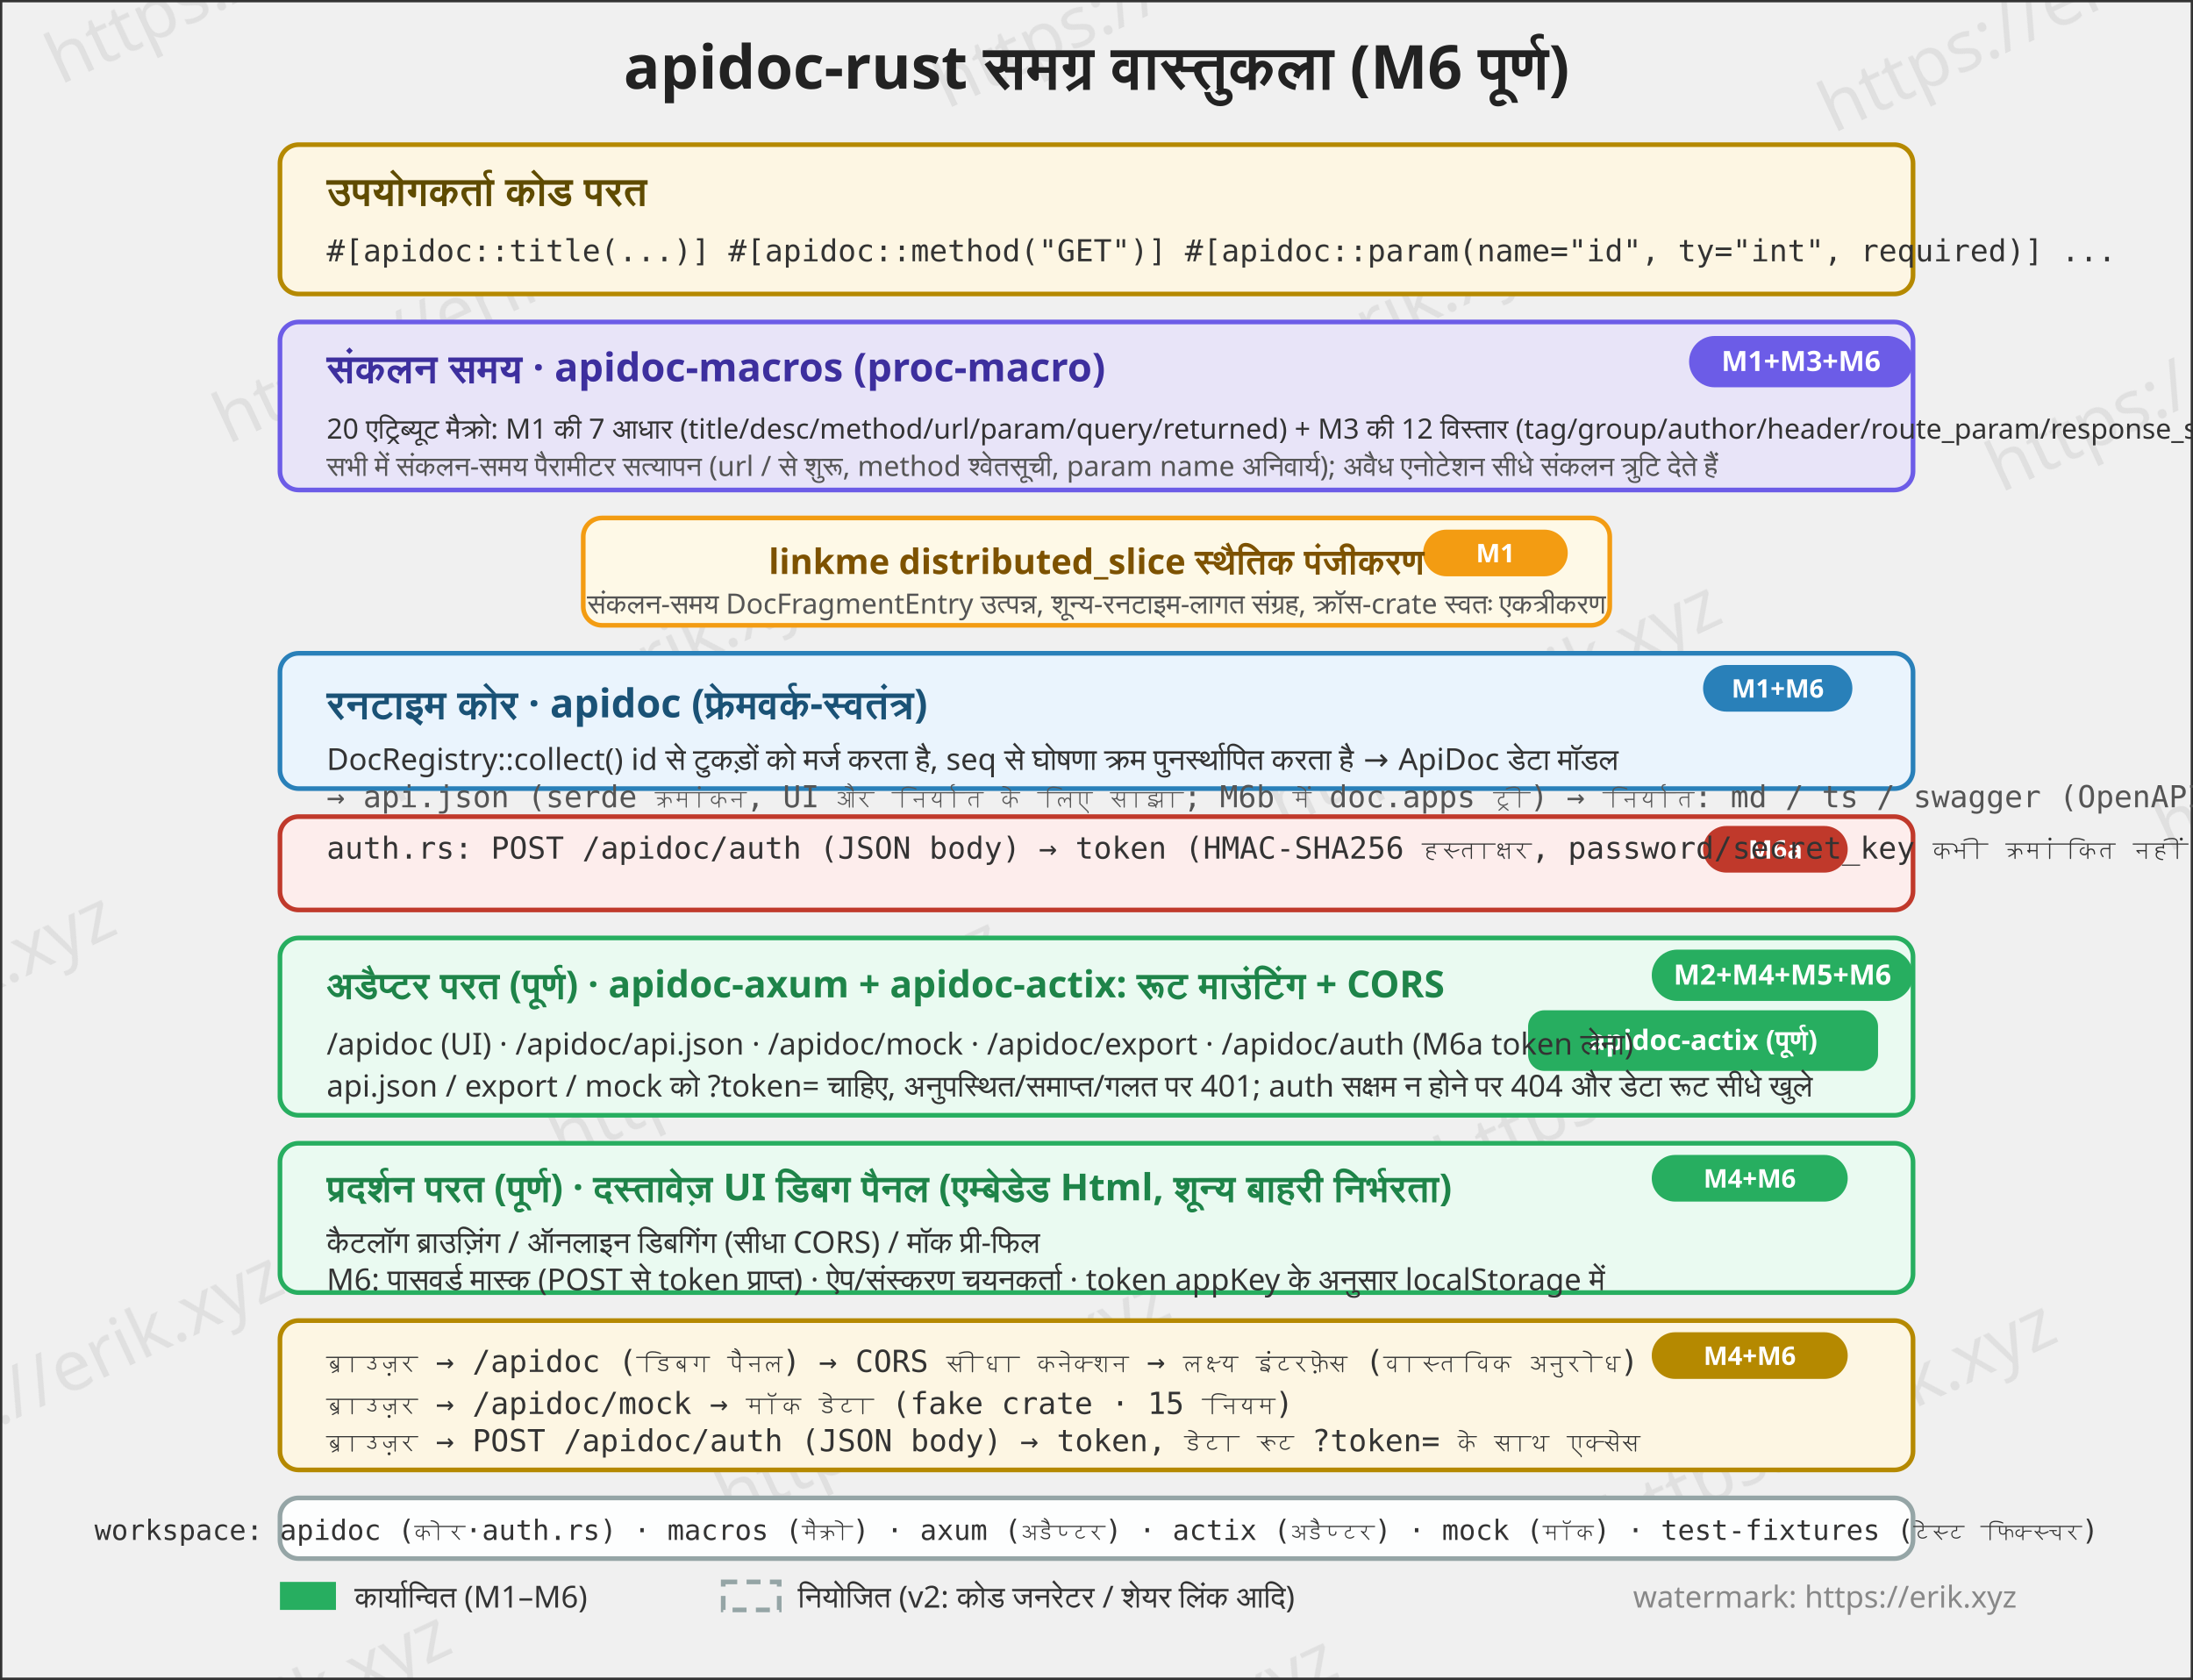
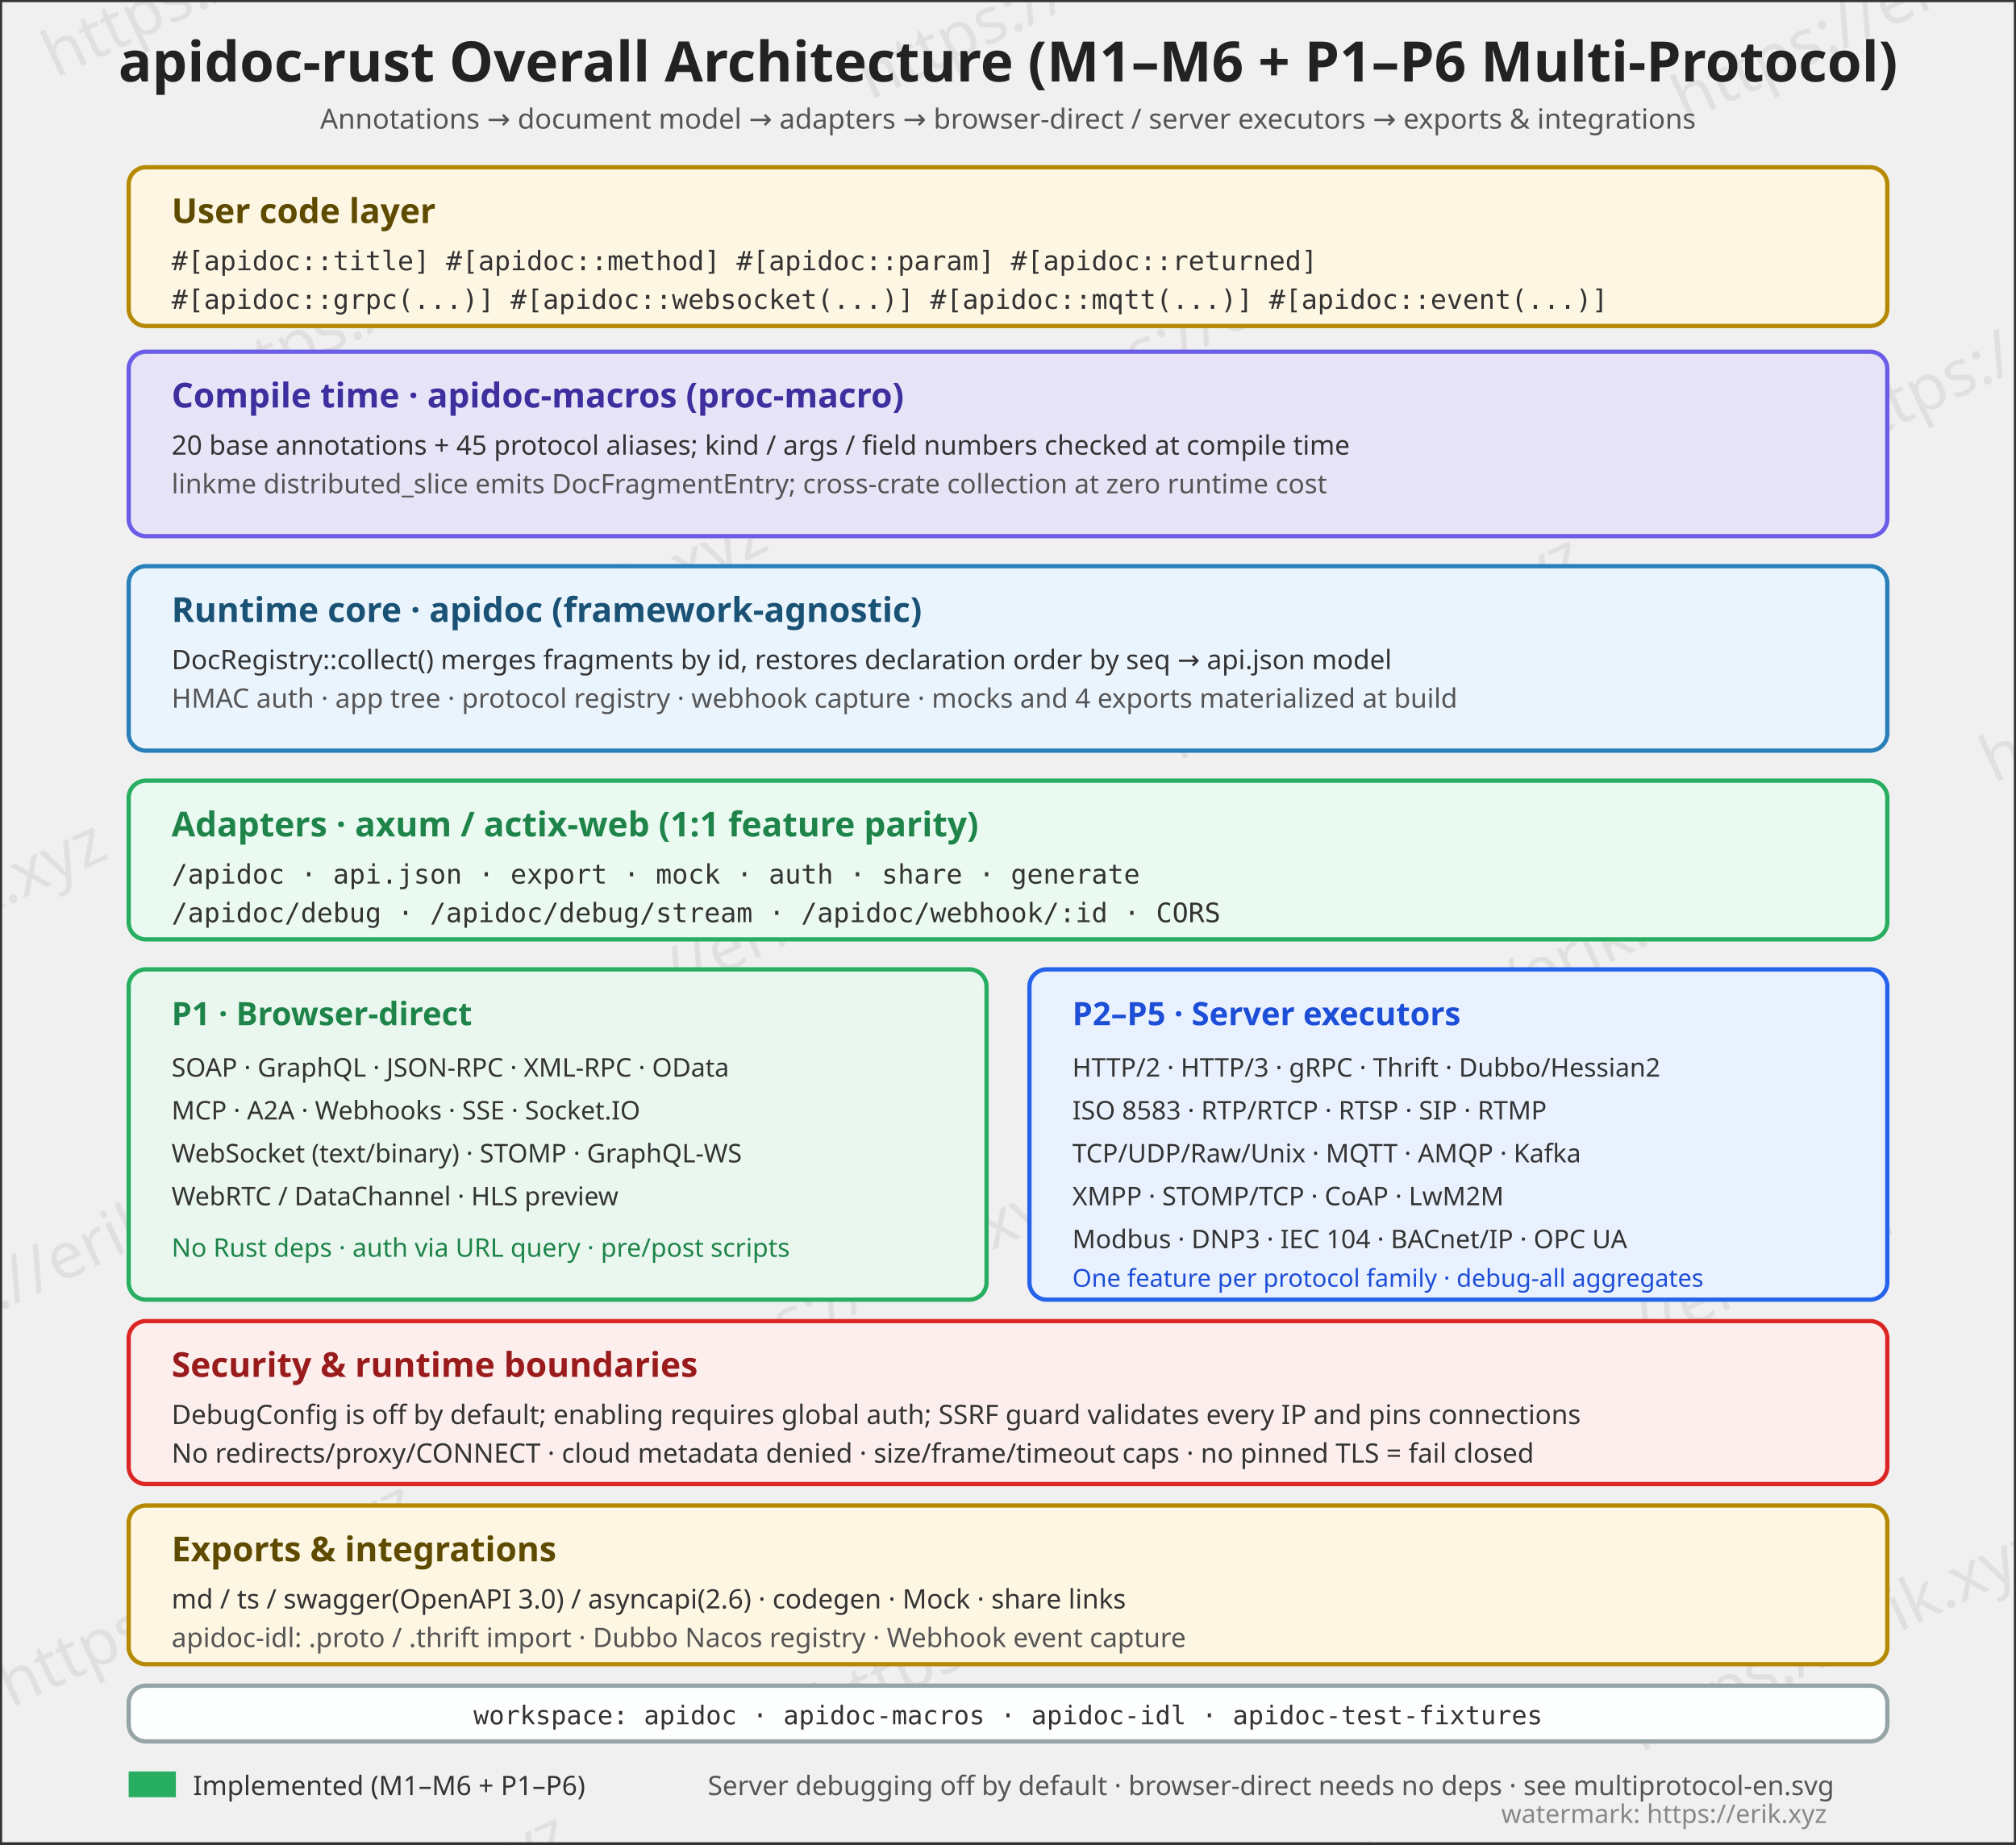
- <svg xmlns="http://www.w3.org/2000/svg" viewBox="0 0 940 720" font-family="sans-serif">
+ <svg xmlns="http://www.w3.org/2000/svg" viewBox="0 0 940 860" font-family="sans-serif">
  <defs>
    <pattern id="wm" width="340" height="170" patternUnits="userSpaceOnUse" patternTransform="rotate(-25)">
      <text x="8" y="44" font-size="30" fill="#888888" opacity="0.15">https://erik.xyz</text>
    </pattern>
  </defs>
-   <rect width="940" height="720" fill="url(#wm)" />
-   <rect x="0" y="0" width="940" height="720" fill="none" stroke="#333" stroke-width="2" />
-   <text x="470" y="38" text-anchor="middle" font-size="26" font-weight="bold" fill="#222">apidoc-rust समग्र वास्तुकला (M6 पूर्ण)</text>
-   <rect x="120" y="62" width="700" height="64" rx="8" fill="#fdf6e3" stroke="#b58900" stroke-width="2" />
-   <text x="140" y="88" font-size="17" font-weight="bold" fill="#5f4b00">उपयोगकर्ता कोड परत</text>
-   <text x="140" y="112" font-size="13" fill="#333" font-family="monospace">#[apidoc::title(...)]  #[apidoc::method("GET")]  #[apidoc::param(name="id", ty="int", required)] ...</text>
-   <rect x="120" y="138" width="700" height="72" rx="8" fill="#e8e4f8" stroke="#6c5ce7" stroke-width="2" />
-   <rect x="724" y="144" width="96" height="22" rx="11" fill="#6c5ce7" />
-   <text x="772" y="159" text-anchor="middle" font-size="12" fill="#fff" font-weight="bold">M1+M3+M6</text>
-   <text x="140" y="164" font-size="17" font-weight="bold" fill="#3d2f9e">संकलन समय · apidoc-macros (proc-macro)</text>
-   <text x="140" y="188" font-size="12" fill="#333">20 एट्रिब्यूट मैक्रो: M1 की 7 आधार (title/desc/method/url/param/query/returned) + M3 की 12 विस्तार (tag/group/author/header/route_param/response_status/success/error/not_debug/md/sort/ref) + M6 app माउंटिंग</text>
-   <text x="140" y="204" font-size="12" fill="#555">सभी में संकलन-समय पैरामीटर सत्यापन (url / से शुरू, method श्वेतसूची, param name अनिवार्य); अवैध एनोटेशन सीधे संकलन त्रुटि देते हैं</text>
-   <rect x="250" y="222" width="440" height="46" rx="8" fill="#fef9e7" stroke="#f39c12" stroke-width="2" />
-   <rect x="610" y="227" width="62" height="20" rx="10" fill="#f39c12" />
-   <text x="641" y="241" text-anchor="middle" font-size="11" fill="#fff" font-weight="bold">M1</text>
-   <text x="470" y="246" text-anchor="middle" font-size="15" font-weight="bold" fill="#7d5200">linkme distributed_slice स्थैतिक पंजीकरण</text>
-   <text x="470" y="263" text-anchor="middle" font-size="12" fill="#555">संकलन-समय DocFragmentEntry उत्पन्न, शून्य-रनटाइम-लागत संग्रह, क्रॉस-crate स्वतः एकत्रीकरण</text>
-   <rect x="120" y="280" width="700" height="58" rx="8" fill="#eaf4fd" stroke="#2980b9" stroke-width="2" />
-   <rect x="730" y="285" width="64" height="20" rx="10" fill="#2980b9" />
-   <text x="762" y="299" text-anchor="middle" font-size="11" fill="#fff" font-weight="bold">M1+M6</text>
-   <text x="140" y="308" font-size="17" font-weight="bold" fill="#1a5276">रनटाइम कोर · apidoc (फ्रेमवर्क-स्वतंत्र)</text>
-   <text x="140" y="330" font-size="13" fill="#333">DocRegistry::collect() id से टुकड़ों को मर्ज करता है, seq से घोषणा क्रम पुनर्स्थापित करता है → ApiDoc डेटा मॉडल</text>
-   <text x="140" y="346" font-size="13" fill="#555" font-family="monospace">→ api.json (serde क्रमांकन, UI और निर्यात के लिए साझा; M6b में doc.apps ट्री) → निर्यात: md / ts / swagger (OpenAPI3)</text>
-   <rect x="120" y="350" width="700" height="40" rx="8" fill="#fdedec" stroke="#c0392b" stroke-width="2" />
-   <rect x="730" y="354" width="62" height="20" rx="10" fill="#c0392b" />
-   <text x="761" y="368" text-anchor="middle" font-size="11" fill="#fff" font-weight="bold">M6a</text>
-   <text x="140" y="368" font-size="13" fill="#333" font-family="monospace">auth.rs: POST /apidoc/auth (JSON body) → token (HMAC-SHA256 हस्ताक्षर, password/secret_key कभी क्रमांकित नहीं)</text>
-   <rect x="120" y="402" width="700" height="76" rx="8" fill="#eafaf1" stroke="#27ae60" stroke-width="2" />
-   <rect x="708" y="407" width="112" height="22" rx="11" fill="#27ae60" />
-   <text x="764" y="422" text-anchor="middle" font-size="12" fill="#fff" font-weight="bold">M2+M4+M5+M6</text>
-   <text x="140" y="428" font-size="16" font-weight="bold" fill="#1e8449">अडैप्टर परत (पूर्ण) · apidoc-axum + apidoc-actix: रूट माउंटिंग + CORS</text>
-   <rect x="656" y="434" width="148" height="24" rx="6" fill="#27ae60" stroke="#27ae60" stroke-width="2" />
-   <text x="730" y="450" text-anchor="middle" font-size="12" fill="#fff" font-weight="bold">apidoc-actix (पूर्ण)</text>
-   <text x="140" y="452" font-size="13" fill="#333">/apidoc (UI) · /apidoc/api.json · /apidoc/mock · /apidoc/export · /apidoc/auth (M6a token लेना)</text>
-   <text x="140" y="470" font-size="13" fill="#333">api.json / export / mock को ?token= चाहिए, अनुपस्थित/समाप्त/गलत पर 401; auth सक्षम न होने पर 404 और डेटा रूट सीधे खुले</text>
-   <rect x="120" y="490" width="700" height="64" rx="8" fill="#eafaf1" stroke="#27ae60" stroke-width="2" />
-   <rect x="708" y="495" width="84" height="20" rx="10" fill="#27ae60" />
-   <text x="750" y="509" text-anchor="middle" font-size="11" fill="#fff" font-weight="bold">M4+M6</text>
-   <text x="140" y="515" font-size="16" font-weight="bold" fill="#1e8449">प्रदर्शन परत (पूर्ण) · दस्तावेज़ UI डिबग पैनल (एम्बेडेड Html, शून्य बाहरी निर्भरता)</text>
-   <text x="140" y="537" font-size="13" fill="#333">कैटलॉग ब्राउज़िंग / ऑनलाइन डिबगिंग (सीधा CORS) / मॉक प्री-फिल</text>
-   <text x="140" y="553" font-size="13" fill="#333">M6: पासवर्ड मास्क (POST से token प्राप्त) · ऐप/संस्करण चयनकर्ता · token appKey के अनुसार localStorage में</text>
-   <rect x="120" y="566" width="700" height="64" rx="8" fill="#fdf6e3" stroke="#b58900" stroke-width="2" />
-   <rect x="708" y="571" width="84" height="20" rx="10" fill="#b58900" />
-   <text x="750" y="585" text-anchor="middle" font-size="11" fill="#fff" font-weight="bold">M4+M6</text>
-   <text x="140" y="588" font-size="13" fill="#333" font-family="monospace">ब्राउज़र → /apidoc (डिबग पैनल) → CORS सीधा कनेक्शन → लक्ष्य इंटरफ़ेस (वास्तविक अनुरोध)</text>
-   <text x="140" y="606" font-size="13" fill="#333" font-family="monospace">ब्राउज़र → /apidoc/mock → मॉक डेटा (fake crate · 15 नियम)</text>
-   <text x="140" y="622" font-size="13" fill="#333" font-family="monospace">ब्राउज़र → POST /apidoc/auth (JSON body) → token, डेटा रूट ?token= के साथ एक्सेस</text>
-   <rect x="120" y="642" width="700" height="26" rx="8" fill="#fdfefe" stroke="#95a5a6" stroke-width="2" />
-   <text x="470" y="660" text-anchor="middle" font-size="12" fill="#333" font-family="monospace">workspace: apidoc (कोर·auth.rs) · macros (मैक्रो) · axum (अडैप्टर) · actix (अडैप्टर) · mock (मॉक) · test-fixtures (टेस्ट फिक्स्चर)</text>
-   <rect x="120" y="678" width="24" height="12" fill="#27ae60" />
-   <text x="152" y="689" font-size="13" fill="#333">कार्यान्वित (M1–M6)</text>
-   <rect x="310" y="678" width="24" height="12" fill="none" stroke="#95a5a6" stroke-width="2" stroke-dasharray="6 4" />
-   <text x="342" y="689" font-size="13" fill="#333">नियोजित (v2: कोड जनरेटर / शेयर लिंक आदि)</text>
-   <text x="700" y="689" font-size="13" fill="#888">watermark: https://erik.xyz</text>
+   <rect width="940" height="860" fill="url(#wm)" />
+   <rect x="0" y="0" width="940" height="860" fill="none" stroke="#333" stroke-width="2" />
+   <text x="470" y="38" text-anchor="middle" font-size="26" font-weight="bold" fill="#222">apidoc-rust Overall Architecture (M1–M6 + P1–P6 Multi-Protocol)</text>
+   <text x="470" y="60" text-anchor="middle" font-size="13" fill="#555">Annotations → document model → adapters → browser-direct / server executors → exports &amp; integrations</text>
+   <rect x="60" y="78" width="820" height="74" rx="8" fill="#fdf6e3" stroke="#b58900" stroke-width="2" />
+   <text x="80" y="104" font-size="16" font-weight="bold" fill="#5f4b00">User code layer</text>
+   <text x="80" y="126" font-size="12.5" fill="#333" font-family="monospace">#[apidoc::title] #[apidoc::method] #[apidoc::param] #[apidoc::returned]</text>
+   <text x="80" y="144" font-size="12.5" fill="#333" font-family="monospace">#[apidoc::grpc(...)] #[apidoc::websocket(...)] #[apidoc::mqtt(...)] #[apidoc::event(...)]</text>
+   <rect x="60" y="164" width="820" height="86" rx="8" fill="#e8e4f8" stroke="#6c5ce7" stroke-width="2" />
+   <text x="80" y="190" font-size="16" font-weight="bold" fill="#3d2f9e">Compile time · apidoc-macros (proc-macro)</text>
+   <text x="80" y="212" font-size="12.5" fill="#333">20 base annotations + 45 protocol aliases; kind / args / field numbers checked at compile time</text>
+   <text x="80" y="230" font-size="12.5" fill="#555">linkme distributed_slice emits DocFragmentEntry; cross-crate collection at zero runtime cost</text>
+   <rect x="60" y="264" width="820" height="86" rx="8" fill="#eaf4fd" stroke="#2980b9" stroke-width="2" />
+   <text x="80" y="290" font-size="16" font-weight="bold" fill="#1a5276">Runtime core · apidoc (framework-agnostic)</text>
+   <text x="80" y="312" font-size="12.5" fill="#333">DocRegistry::collect() merges fragments by id, restores declaration order by seq → api.json model</text>
+   <text x="80" y="330" font-size="12.5" fill="#555">HMAC auth · app tree · protocol registry · webhook capture · mocks and 4 exports materialized at build</text>
+   <rect x="60" y="364" width="820" height="74" rx="8" fill="#eafaf1" stroke="#27ae60" stroke-width="2" />
+   <text x="80" y="390" font-size="16" font-weight="bold" fill="#1e8449">Adapters · axum / actix-web (1:1 feature parity)</text>
+   <text x="80" y="412" font-size="12.5" fill="#333" font-family="monospace">/apidoc · api.json · export · mock · auth · share · generate</text>
+   <text x="80" y="430" font-size="12.5" fill="#333" font-family="monospace">/apidoc/debug · /apidoc/debug/stream · /apidoc/webhook/:id · CORS</text>
+   <rect x="60" y="452" width="400" height="154" rx="8" fill="#eaf7ef" stroke="#27ae60" stroke-width="2" />
+   <text x="80" y="478" font-size="15" font-weight="bold" fill="#1e8449">P1 · Browser-direct</text>
+   <text x="80" y="502" font-size="12" fill="#333">SOAP · GraphQL · JSON-RPC · XML-RPC · OData</text>
+   <text x="80" y="522" font-size="12" fill="#333">MCP · A2A · Webhooks · SSE · Socket.IO</text>
+   <text x="80" y="542" font-size="12" fill="#333">WebSocket (text/binary) · STOMP · GraphQL-WS</text>
+   <text x="80" y="562" font-size="12" fill="#333">WebRTC / DataChannel · HLS preview</text>
+   <text x="80" y="586" font-size="12" fill="#1e8449">No Rust deps · auth via URL query · pre/post scripts</text>
+   <rect x="480" y="452" width="400" height="154" rx="8" fill="#eaf1fe" stroke="#2563eb" stroke-width="2" />
+   <text x="500" y="478" font-size="15" font-weight="bold" fill="#1d4ed8">P2–P5 · Server executors</text>
+   <text x="500" y="502" font-size="12" fill="#333">HTTP/2 · HTTP/3 · gRPC · Thrift · Dubbo/Hessian2</text>
+   <text x="500" y="522" font-size="12" fill="#333">ISO 8583 · RTP/RTCP · RTSP · SIP · RTMP</text>
+   <text x="500" y="542" font-size="12" fill="#333">TCP/UDP/Raw/Unix · MQTT · AMQP · Kafka</text>
+   <text x="500" y="562" font-size="12" fill="#333">XMPP · STOMP/TCP · CoAP · LwM2M</text>
+   <text x="500" y="582" font-size="12" fill="#333">Modbus · DNP3 · IEC 104 · BACnet/IP · OPC UA</text>
+   <text x="500" y="600" font-size="11.5" fill="#1d4ed8">One feature per protocol family · debug-all aggregates</text>
+   <rect x="60" y="616" width="820" height="76" rx="8" fill="#fdeeee" stroke="#dc2626" stroke-width="2" />
+   <text x="80" y="642" font-size="16" font-weight="bold" fill="#991b1b">Security &amp; runtime boundaries</text>
+   <text x="80" y="664" font-size="12.5" fill="#333">DebugConfig is off by default; enabling requires global auth; SSRF guard validates every IP and pins connections</text>
+   <text x="80" y="682" font-size="12.5" fill="#333">No redirects/proxy/CONNECT · cloud metadata denied · size/frame/timeout caps · no pinned TLS = fail closed</text>
+   <rect x="60" y="702" width="820" height="74" rx="8" fill="#fdf6e3" stroke="#b58900" stroke-width="2" />
+   <text x="80" y="728" font-size="16" font-weight="bold" fill="#5f4b00">Exports &amp; integrations</text>
+   <text x="80" y="750" font-size="12.5" fill="#333">md / ts / swagger(OpenAPI 3.0) / asyncapi(2.6) · codegen · Mock · share links</text>
+   <text x="80" y="768" font-size="12.5" fill="#555">apidoc-idl: .proto / .thrift import · Dubbo Nacos registry · Webhook event capture</text>
+   <rect x="60" y="786" width="820" height="26" rx="8" fill="#fdfefe" stroke="#95a5a6" stroke-width="2" />
+   <text x="470" y="804" text-anchor="middle" font-size="12" fill="#333" font-family="monospace">workspace: apidoc · apidoc-macros · apidoc-idl · apidoc-test-fixtures</text>
+   <rect x="60" y="826" width="22" height="12" fill="#27ae60" />
+   <text x="90" y="837" font-size="12.5" fill="#333">Implemented (M1–M6 + P1–P6)</text>
+   <text x="330" y="837" font-size="12.5" fill="#555">Server debugging off by default · browser-direct needs no deps · see multiprotocol-en.svg</text>
+   <text x="700" y="850" font-size="12" fill="#888">watermark: https://erik.xyz</text>
</svg>
